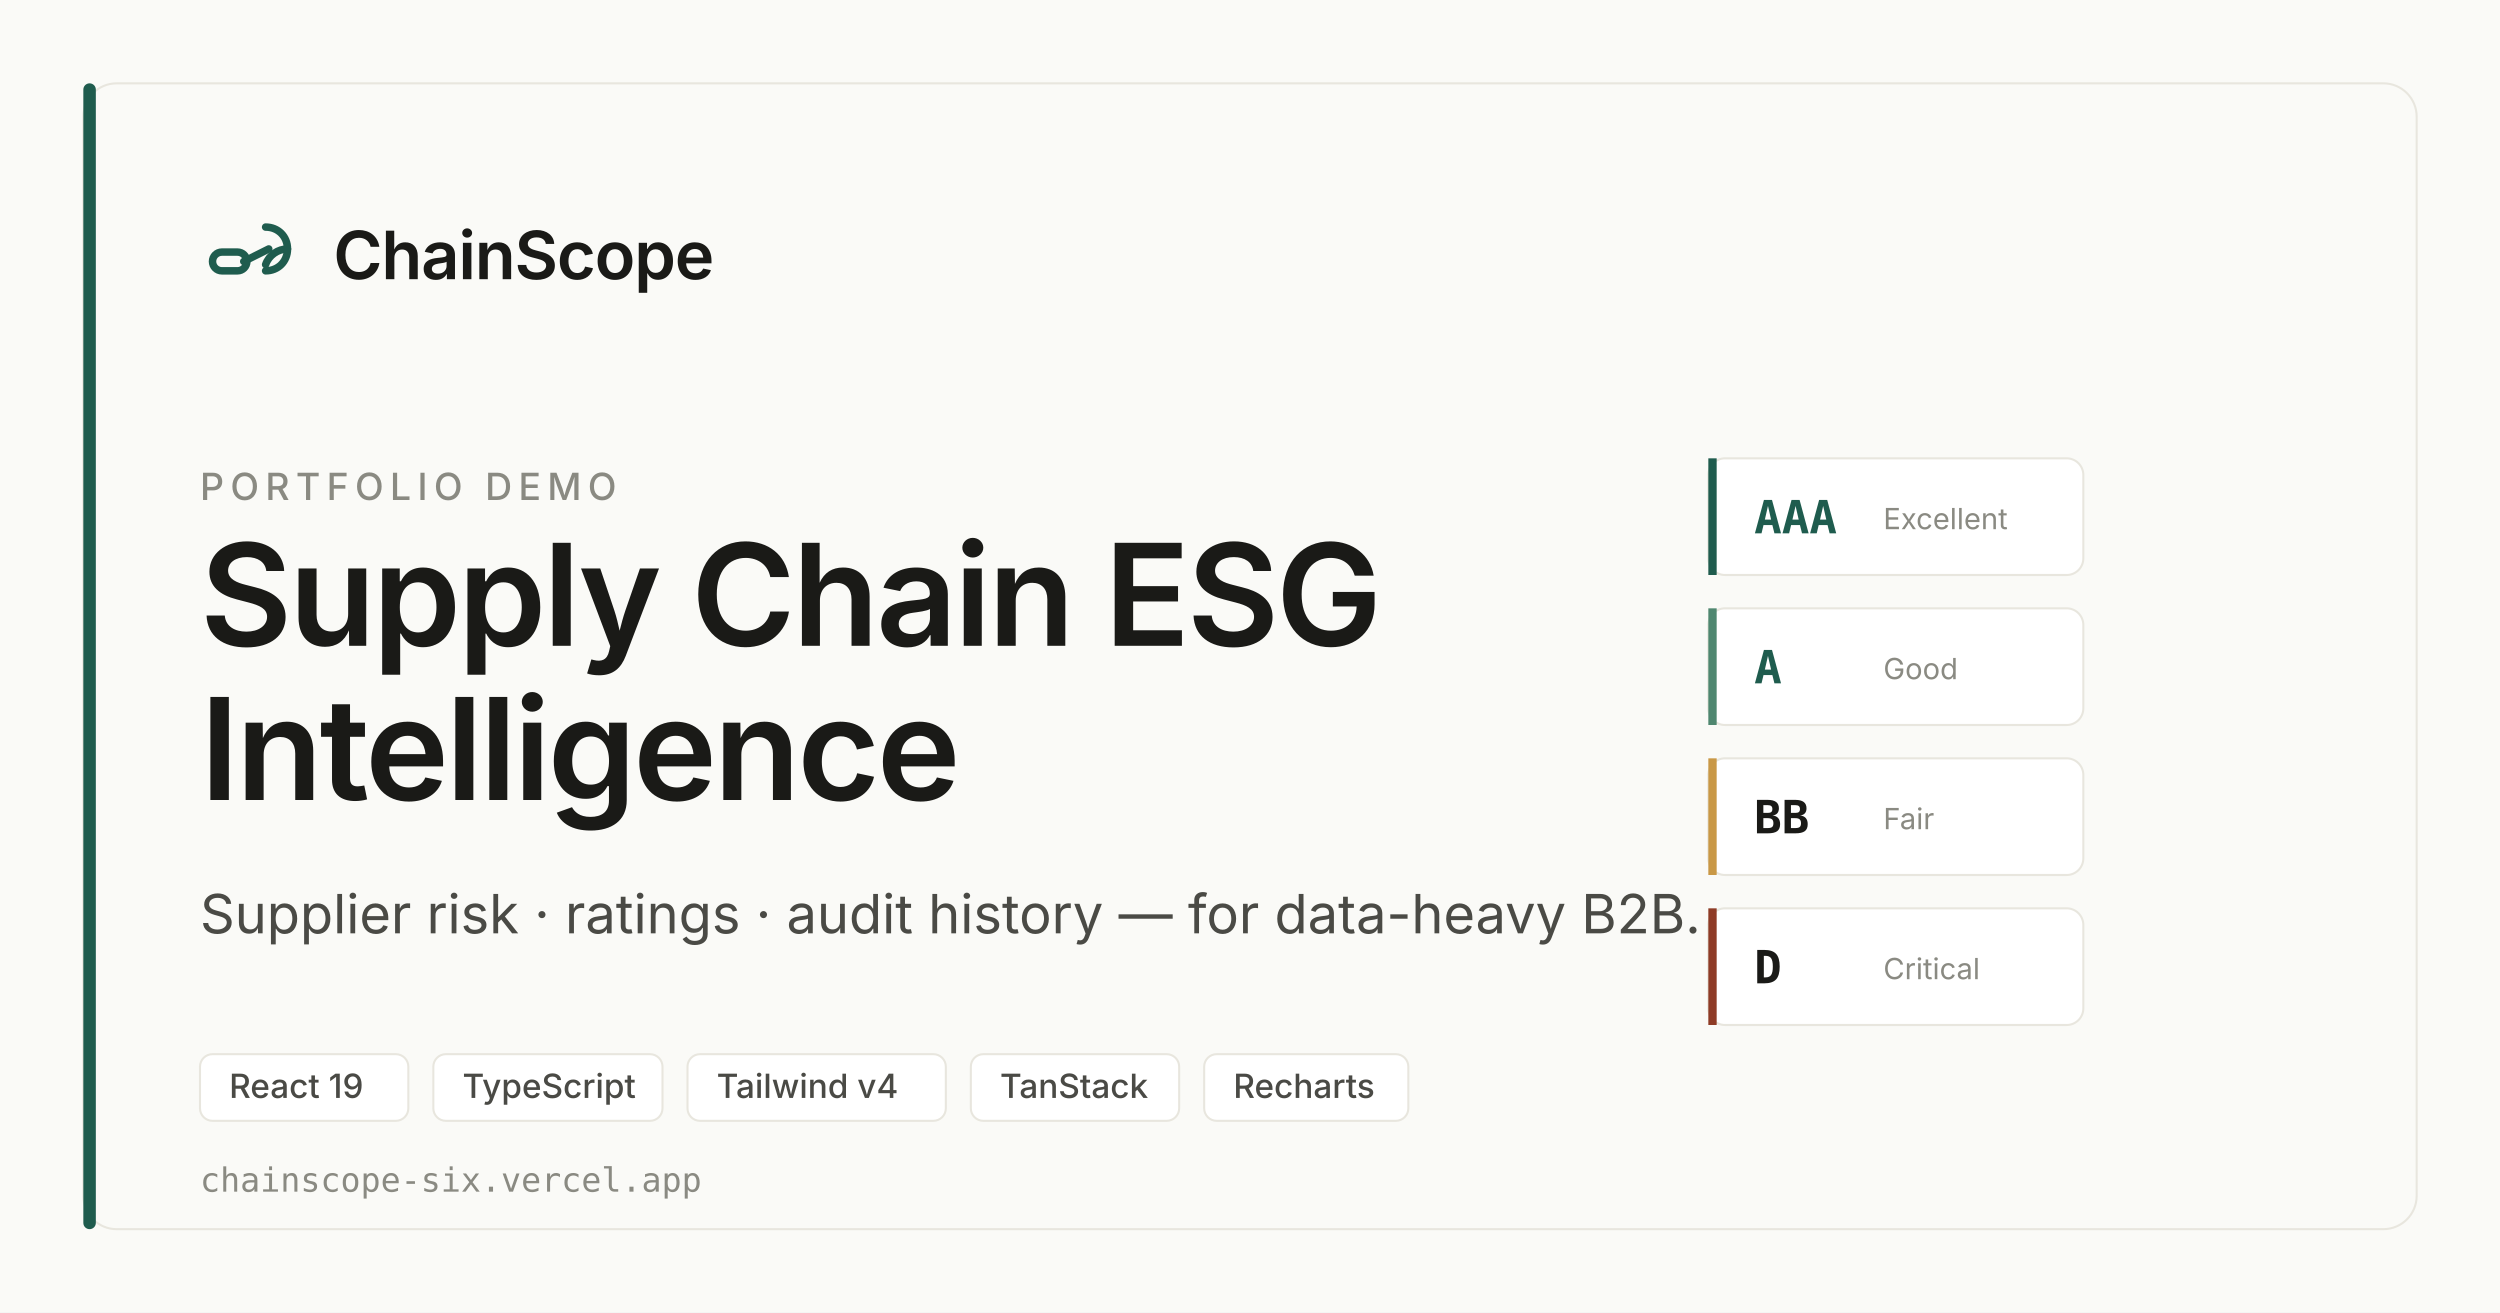
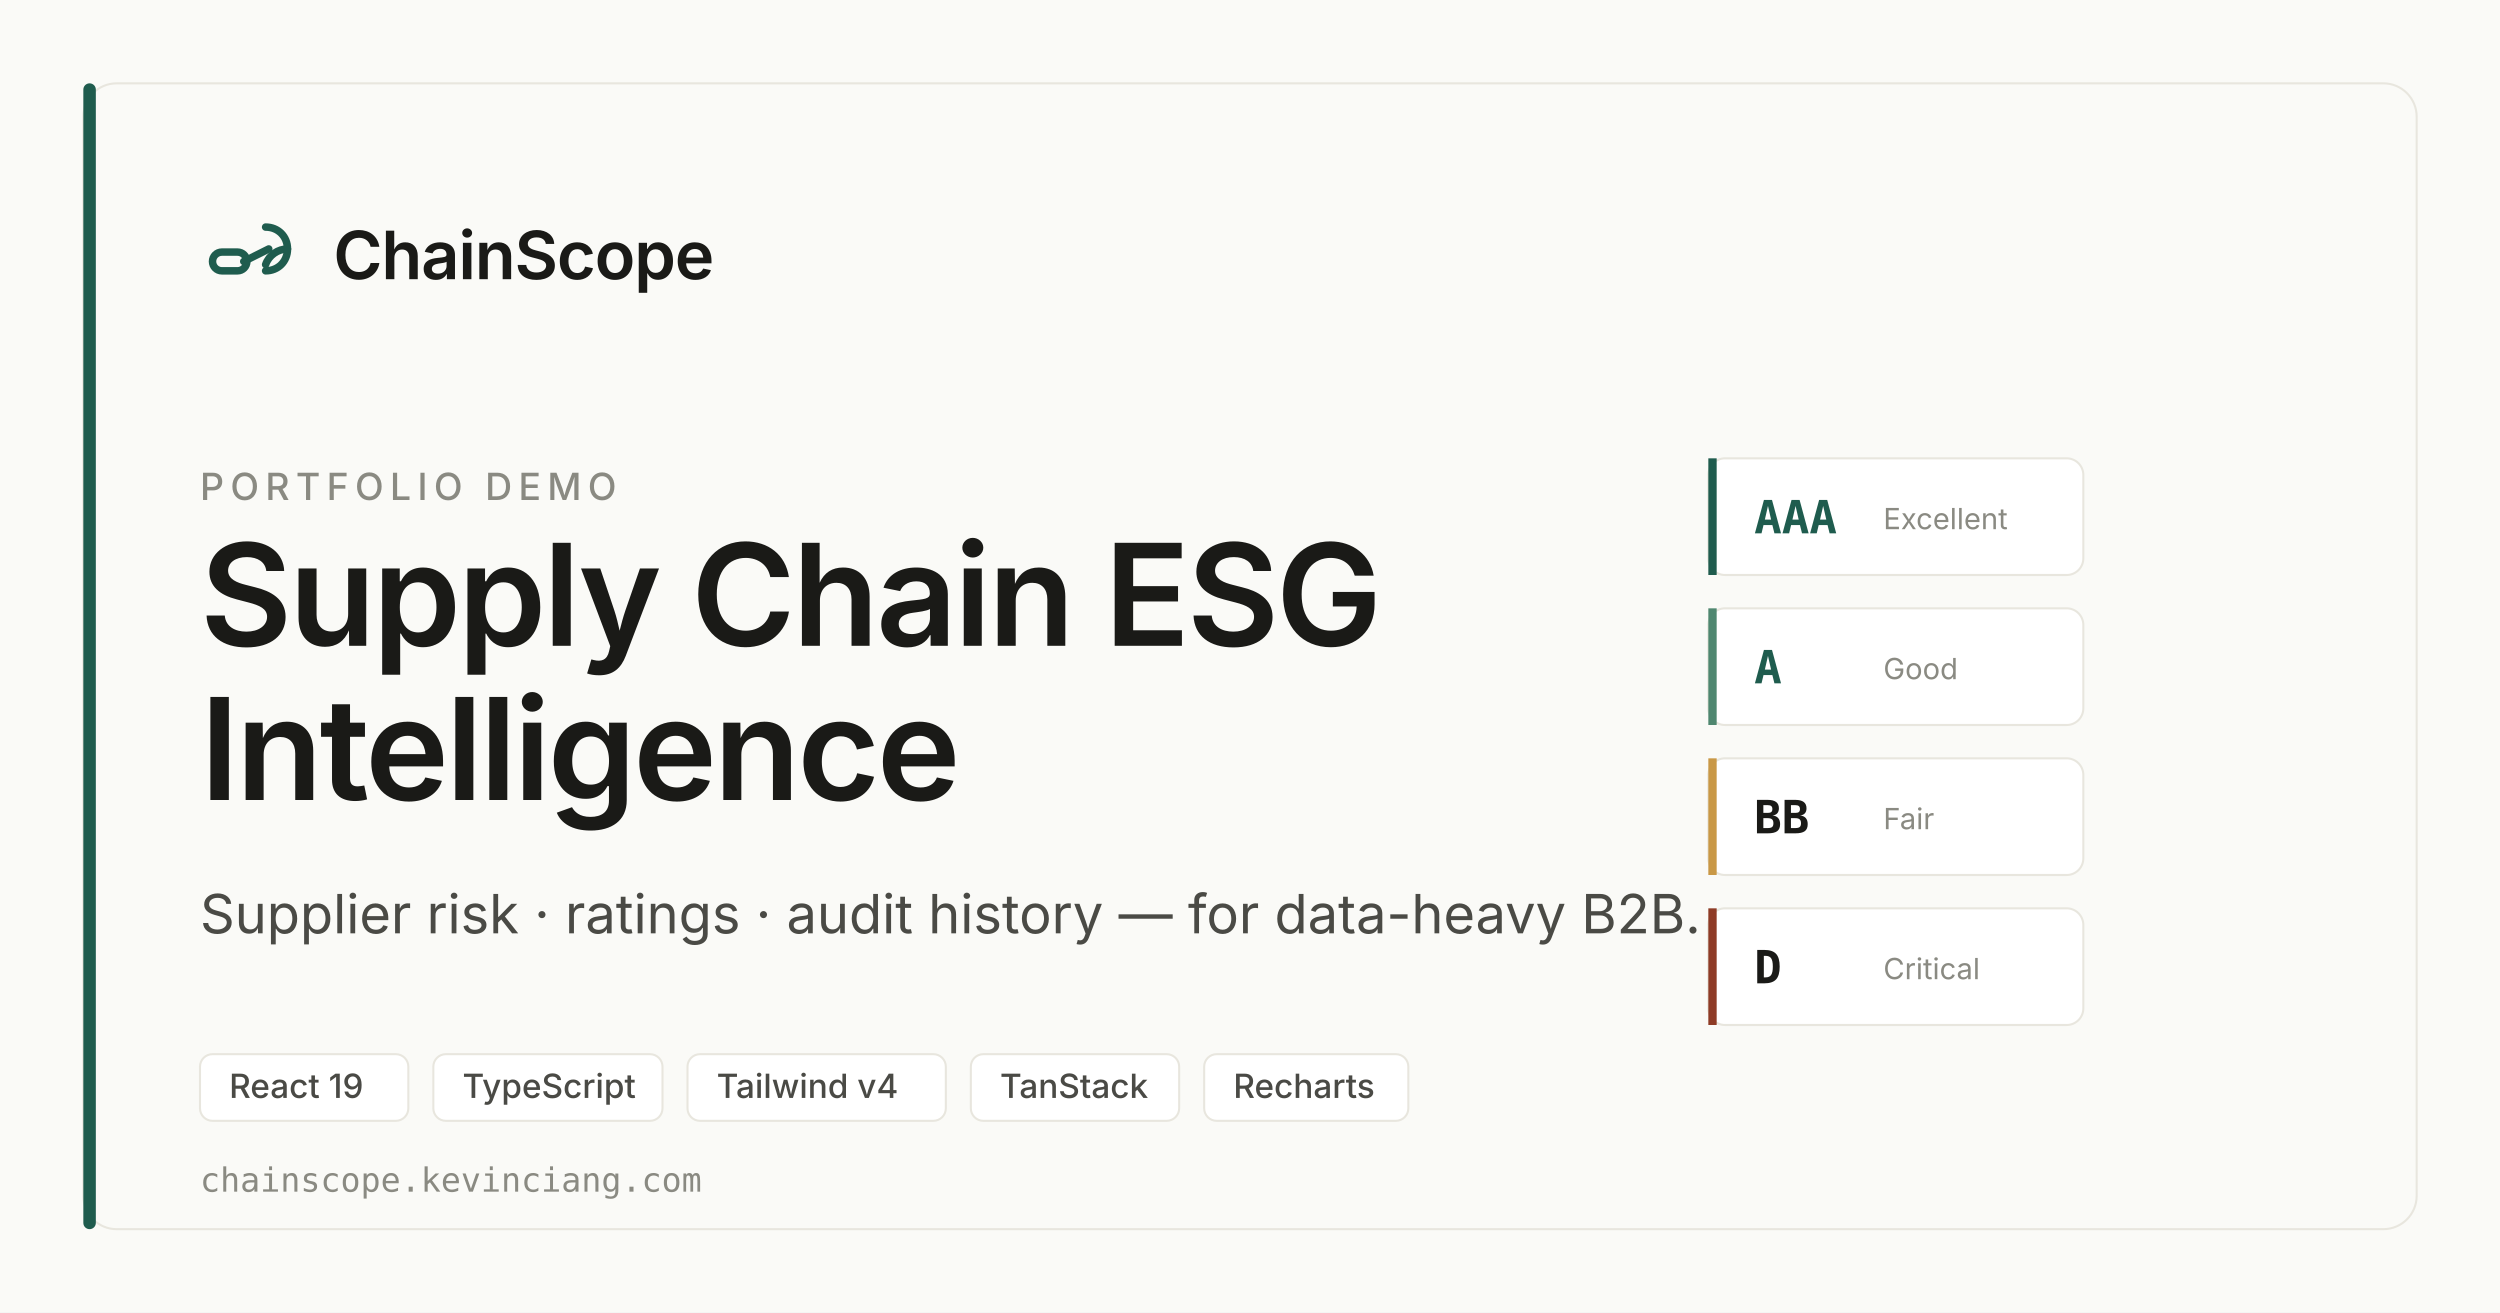
<svg xmlns="http://www.w3.org/2000/svg" viewBox="0 0 1200 630" width="1200" height="630" font-family="Inter, -apple-system, BlinkMacSystemFont, 'Helvetica Neue', Helvetica, Arial, sans-serif">
  <rect width="1200" height="630" fill="#FAFAF7" />
  <rect x="40" y="40" width="1120" height="550" fill="none" stroke="#E8E6DE" stroke-width="1" rx="16" />
  <rect x="40" y="40" width="6" height="550" fill="#1F5C4E" rx="3" />
  <g transform="translate(96 100)">
    <g stroke="#1F5C4E" stroke-width="2.4" stroke-linecap="round" stroke-linejoin="round" fill="none" transform="scale(1.5)">
      <rect x="4" y="14" width="11" height="6" rx="3" />
      <path d="M21 6c4 0 7 3 7 7s-3 7-7 7" />
      <path d="M28 13c-3 0-6 2-7 5" />
      <line x1="14" y1="17" x2="22" y2="13" />
    </g>
    <text x="64" y="34" font-size="32" font-weight="600" letter-spacing="-0.5" fill="#1A1A17">ChainScope</text>
  </g>
  <text x="96" y="240" font-size="18" font-weight="500" fill="#8A8A82" letter-spacing="3">PORTFOLIO DEMO</text>
  <text x="96" y="310" font-size="68" font-weight="600" fill="#1A1A17" letter-spacing="-1.5">Supply Chain ESG</text>
  <text x="96" y="384" font-size="68" font-weight="600" fill="#1A1A17" letter-spacing="-1.5">Intelligence</text>
  <text x="96" y="448" font-size="26" font-weight="400" fill="#4A4A45">Supplier risk · ratings · audit history — for data-heavy B2B.</text>
  <g transform="translate(96 506)" font-size="16" font-weight="500">
    <g>
      <rect x="0" y="0" width="100" height="32" rx="6" fill="#FFFFFF" stroke="#E8E6DE" />
      <text x="14" y="21" fill="#4A4A45">React 19</text>
    </g>
    <g transform="translate(112 0)">
      <rect x="0" y="0" width="110" height="32" rx="6" fill="#FFFFFF" stroke="#E8E6DE" />
      <text x="14" y="21" fill="#4A4A45">TypeScript</text>
    </g>
    <g transform="translate(234 0)">
      <rect x="0" y="0" width="124" height="32" rx="6" fill="#FFFFFF" stroke="#E8E6DE" />
      <text x="14" y="21" fill="#4A4A45">Tailwind v4</text>
    </g>
    <g transform="translate(370 0)">
      <rect x="0" y="0" width="100" height="32" rx="6" fill="#FFFFFF" stroke="#E8E6DE" />
      <text x="14" y="21" fill="#4A4A45">TanStack</text>
    </g>
    <g transform="translate(482 0)">
      <rect x="0" y="0" width="98" height="32" rx="6" fill="#FFFFFF" stroke="#E8E6DE" />
      <text x="14" y="21" fill="#4A4A45">Recharts</text>
    </g>
  </g>
  <g transform="translate(820 220)">
    <g font-family="ui-monospace, 'JetBrains Mono', 'Menlo', monospace" font-weight="600">
      <g>
        <rect x="0" y="0" width="180" height="56" rx="8" fill="#FFFFFF" stroke="#E8E6DE" />
        <rect x="0" y="0" width="4" height="56" fill="#1F5C4E" />
        <text x="22" y="36" font-size="22" fill="#1F5C4E">AAA</text>
        <text x="84" y="34" font-family="Inter, sans-serif" font-size="14" fill="#8A8A82" font-weight="400">Excellent</text>
      </g>
      <g transform="translate(0 72)">
        <rect x="0" y="0" width="180" height="56" rx="8" fill="#FFFFFF" stroke="#E8E6DE" />
        <rect x="0" y="0" width="4" height="56" fill="#4F8770" />
        <text x="22" y="36" font-size="22" fill="#1F5C4E">A</text>
        <text x="84" y="34" font-family="Inter, sans-serif" font-size="14" fill="#8A8A82" font-weight="400">Good</text>
      </g>
      <g transform="translate(0 144)">
        <rect x="0" y="0" width="180" height="56" rx="8" fill="#FFFFFF" stroke="#E8E6DE" />
        <rect x="0" y="0" width="4" height="56" fill="#C99846" />
        <text x="22" y="36" font-size="22" fill="#1A1A17">BB</text>
        <text x="84" y="34" font-family="Inter, sans-serif" font-size="14" fill="#8A8A82" font-weight="400">Fair</text>
      </g>
      <g transform="translate(0 216)">
        <rect x="0" y="0" width="180" height="56" rx="8" fill="#FFFFFF" stroke="#E8E6DE" />
        <rect x="0" y="0" width="4" height="56" fill="#8E3B26" />
        <text x="22" y="36" font-size="22" fill="#1A1A17">D</text>
        <text x="84" y="34" font-family="Inter, sans-serif" font-size="14" fill="#8A8A82" font-weight="400">Critical</text>
      </g>
    </g>
  </g>
-   <text x="96" y="572" font-size="16" font-family="ui-monospace, 'JetBrains Mono', 'Menlo', monospace" fill="#8A8A82">chainscope-six.vercel.app</text>
+   <text x="96" y="572" font-size="16" font-family="ui-monospace, 'JetBrains Mono', 'Menlo', monospace" fill="#8A8A82">chainscope.kevinciang.com</text>
</svg>
